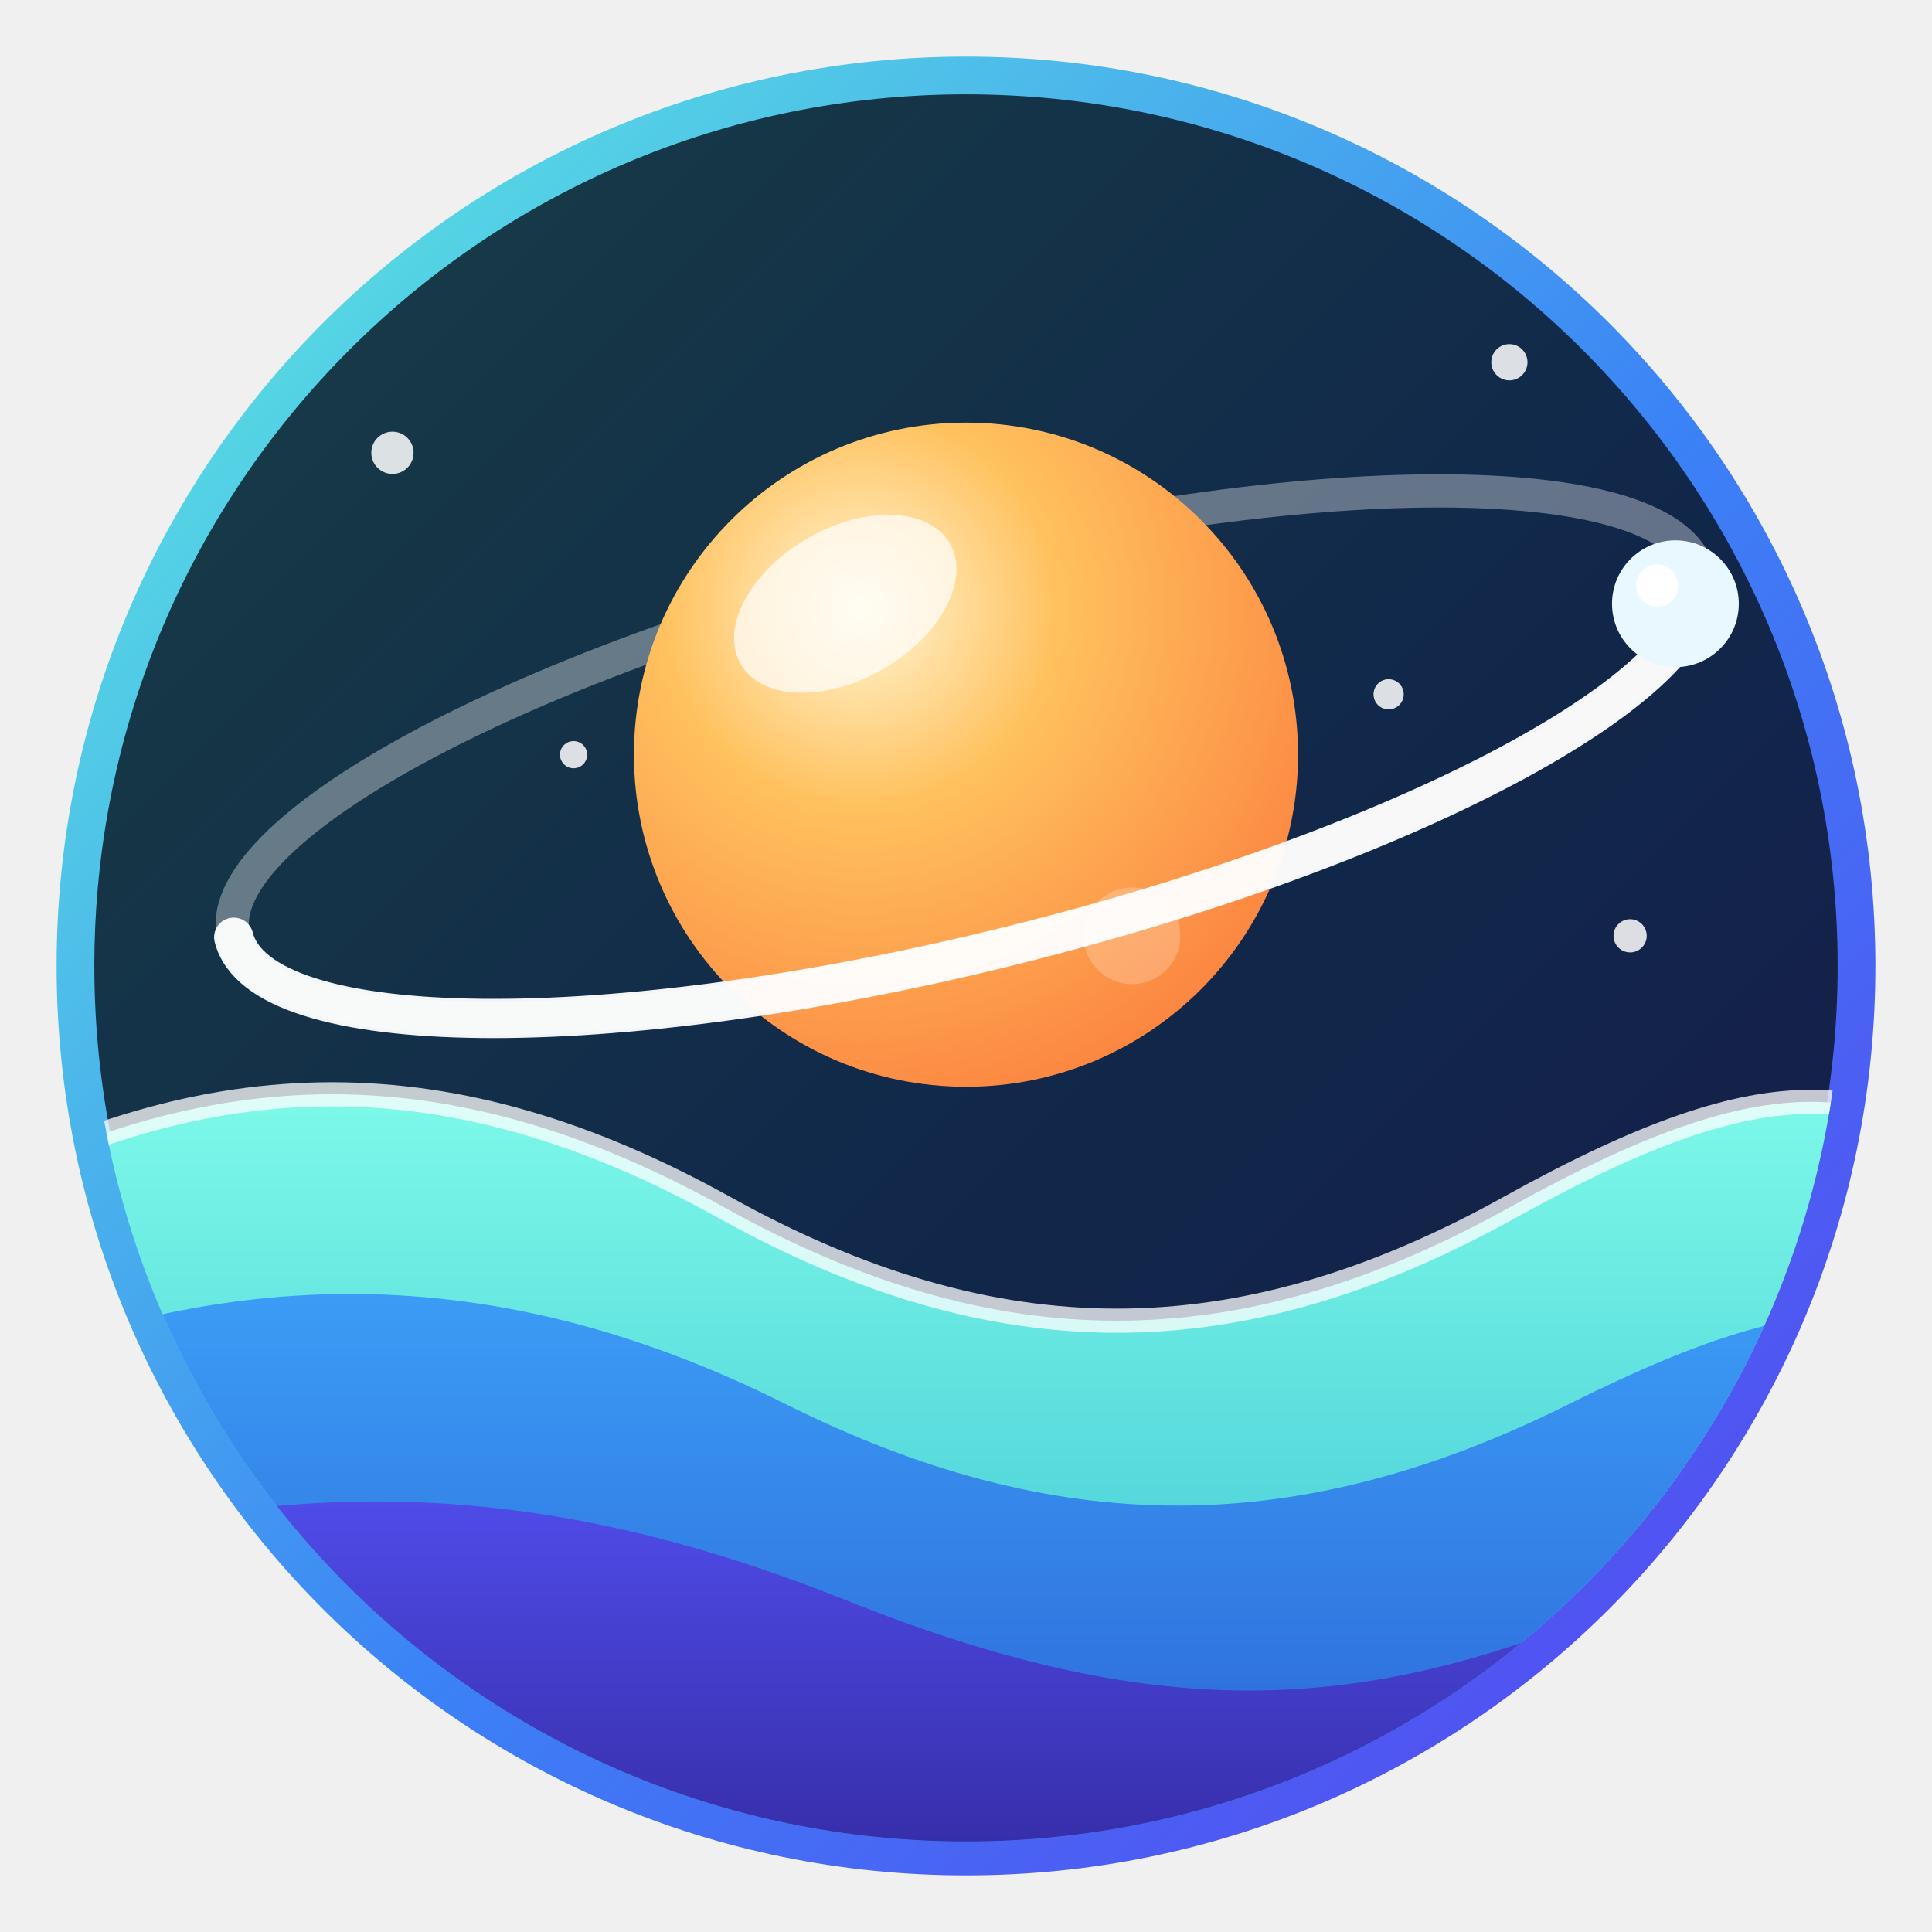
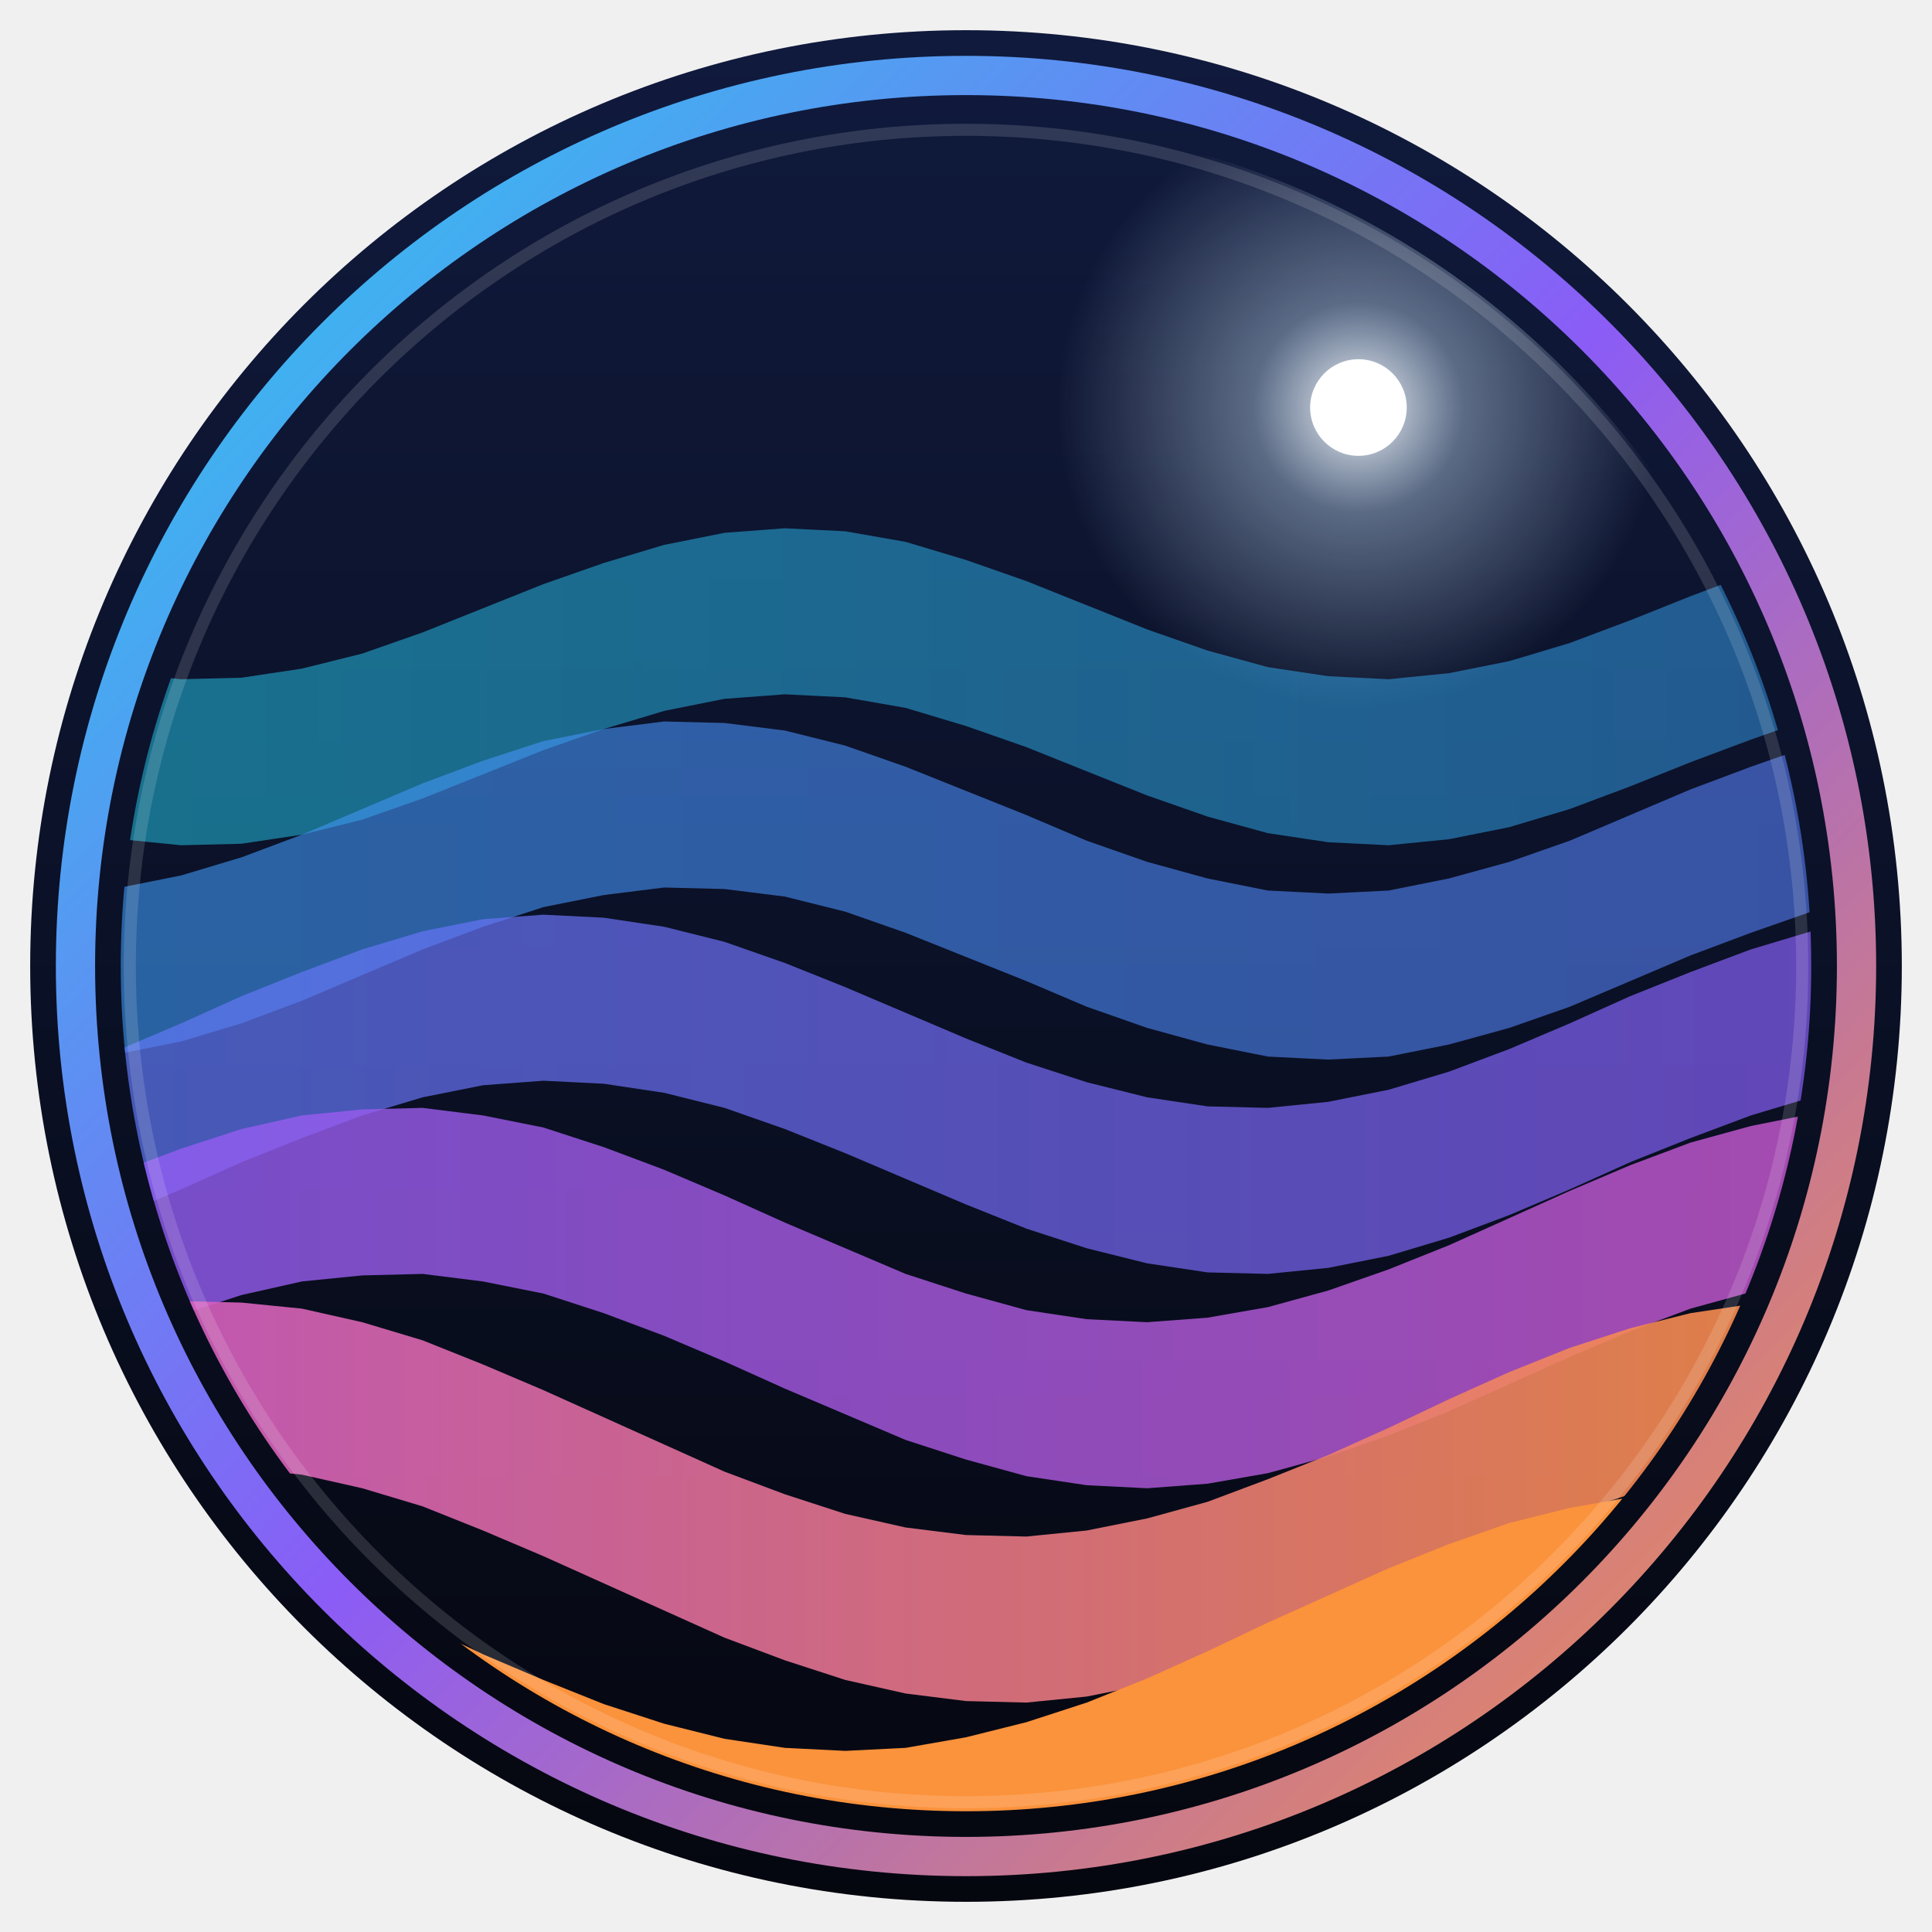
<svg xmlns="http://www.w3.org/2000/svg" viewBox="0 0 128 128">
  <defs>
-     <linearGradient id="d" x1="0" y1="0" x2="1" y2="1">
-       <stop offset="0" stop-color="#5ef2de" />
-       <stop offset="0.55" stop-color="#3b82f6" />
-       <stop offset="1" stop-color="#5b3df0" />
+     <linearGradient id="_R_0_bg" x1="0" y1="0" x2="0" y2="1">
+       <stop offset="0" stop-color="#101a3d" />
+       <stop offset="1" stop-color="#05070f" />
    </linearGradient>
-     <radialGradient id="o" cx="0.34" cy="0.28" r="0.85">
-       <stop offset="0" stop-color="#fff7d6" />
-       <stop offset="0.35" stop-color="#ffc15e" />
-       <stop offset="1" stop-color="#fb7c3c" />
+     <linearGradient id="_R_0_ring" x1="0" y1="0" x2="1" y2="1">
+       <stop offset="0" stop-color="#22d3ee" />
+       <stop offset="0.5" stop-color="#8b5cf6" />
+       <stop offset="1" stop-color="#fb923c" />
+     </linearGradient>
+     <linearGradient id="_R_0_w0" x1="0" y1="0" x2="1" y2="0">
+       <stop offset="0" stop-color="#22d3ee" />
+       <stop offset="1" stop-color="#3b9cf5" />
+     </linearGradient>
+     <linearGradient id="_R_0_w1" x1="0" y1="0" x2="1" y2="0">
+       <stop offset="0" stop-color="#3b9cf5" />
+       <stop offset="1" stop-color="#5b7cf7" />
+     </linearGradient>
+     <linearGradient id="_R_0_w2" x1="0" y1="0" x2="1" y2="0">
+       <stop offset="0" stop-color="#5b7cf7" />
+       <stop offset="1" stop-color="#8b5cf6" />
+     </linearGradient>
+     <linearGradient id="_R_0_w3" x1="0" y1="0" x2="1" y2="0">
+       <stop offset="0" stop-color="#8b5cf6" />
+       <stop offset="1" stop-color="#d05ad0" />
+     </linearGradient>
+     <linearGradient id="_R_0_w4" x1="0" y1="0" x2="1" y2="0">
+       <stop offset="0" stop-color="#d05ad0" />
+       <stop offset="1" stop-color="#fb923c" />
+     </linearGradient>
+     <linearGradient id="_R_0_w5" x1="0" y1="0" x2="1" y2="0">
+       <stop offset="0" stop-color="#fb923c" />
+       <stop offset="1" stop-color="#fb923c" />
+     </linearGradient>
+     <radialGradient id="_R_0_pin">
+       <stop offset="0" stop-color="#ffffff" stop-opacity="0.95" />
+       <stop offset="0.35" stop-color="#cfe9ff" stop-opacity="0.4" />
+       <stop offset="1" stop-color="#cfe9ff" stop-opacity="0" />
    </radialGradient>
-     <linearGradient id="w1" x1="0" y1="0" x2="0" y2="1">
-       <stop offset="0" stop-color="#7df9e8" />
-       <stop offset="1" stop-color="#1aa7c9" />
-     </linearGradient>
-     <linearGradient id="w2" x1="0" y1="0" x2="0" y2="1">
-       <stop offset="0" stop-color="#3b9cf5" />
-       <stop offset="1" stop-color="#2447c9" />
-     </linearGradient>
-     <linearGradient id="w3" x1="0" y1="0" x2="0" y2="1">
-       <stop offset="0" stop-color="#4f4be8" />
-       <stop offset="1" stop-color="#25177a" />
-     </linearGradient>
-     <clipPath id="c">
-       <circle cx="64" cy="64" r="58" />
+     <clipPath id="_R_0_c">
+       <circle cx="64" cy="64" r="56" />
    </clipPath>
  </defs>
-   <circle cx="64" cy="64" r="60" fill="#06121f" />
-   <circle cx="64" cy="64" r="58" fill="url(#d)" opacity="0.2" />
-   <circle cx="64" cy="64" r="59" fill="none" stroke="url(#d)" stroke-width="2.5" />
-   <g clip-path="url(#c)">
-     <g fill="#fff" opacity="0.85">
-       <circle cx="26" cy="30" r="1.4" />
-       <circle cx="100" cy="24" r="1.2" />
-       <circle cx="92" cy="46" r="1" />
-       <circle cx="38" cy="50" r="0.9" />
-       <circle cx="108" cy="62" r="1.1" />
-     </g>
-     <ellipse cx="64" cy="50" rx="50" ry="13" fill="none" stroke="#ffffff" stroke-opacity="0.35" stroke-width="2.2" transform="rotate(-14 64 50)" />
-     <circle cx="64" cy="50" r="22" fill="url(#o)" />
-     <ellipse cx="56" cy="40" rx="8" ry="5" fill="#fff" opacity="0.7" transform="rotate(-30 56 40)" />
-     <circle cx="75" cy="62" r="3.2" fill="#fff" opacity="0.22" />
-     <path d="M14 50 A50 13 0 0 0 114 50" fill="none" stroke="#ffffff" stroke-width="2.6" stroke-linecap="round" transform="rotate(-14 64 50)" opacity="0.95" />
-     <circle cx="111" cy="40" r="4.2" fill="#e9f7ff" />
-     <circle cx="109.8" cy="38.8" r="1.4" fill="#fff" />
-     <path d="M-4 80 C 14 70, 30 70, 48 80 S 82 90, 100 80 S 124 72, 134 78 V140 H-4 Z" fill="url(#w1)" />
-     <path d="M-4 92 C 16 83, 34 84, 52 93 S 86 102, 104 93 S 126 87, 134 91 V140 H-4 Z" fill="url(#w2)" />
-     <path d="M-4 105 C 18 97, 36 98, 56 106 S 90 114, 108 106 S 128 100, 134 104 V140 H-4 Z" fill="url(#w3)" />
-     <path d="M-4 80 C 14 70, 30 70, 48 80 S 82 90, 100 80 S 124 72, 134 78" fill="none" stroke="#fff" stroke-opacity="0.75" stroke-width="1.6" />
+   <circle cx="64" cy="64" r="62" fill="url(#_R_0_bg)" />
+   <g clip-path="url(#_R_0_c)">
+     <circle cx="90" cy="27" r="20" fill="url(#_R_0_pin)" />
+     <circle cx="90" cy="27" r="3.2" fill="#ffffff" />
+     <path d="M-4.0 40.9L0.0 42.4L4.0 43.7L8.0 44.6L12.0 45.0L16.0 44.9L20.0 44.3L24.0 43.3L28.0 41.9L32.0 40.3L36.0 38.7L40.0 37.3L44.0 36.1L48.0 35.3L52.0 35.0L56.0 35.2L60.0 35.9L64.0 37.1L68.0 38.5L72.0 40.1L76.0 41.7L80.0 43.1L84.0 44.2L88.0 44.8L92.0 45.0L96.0 44.6L100.0 43.8L104.0 42.6L108.0 41.1L112.0 39.5L116.0 38.0L120.0 36.6L124.0 35.6L128.0 35.1L132.0 35.0L132.0 46.0L128.0 46.1L124.0 46.6L120.0 47.6L116.0 49.0L112.0 50.5L108.0 52.1L104.0 53.6L100.0 54.8L96.0 55.6L92.0 56.0L88.0 55.8L84.0 55.2L80.0 54.1L76.0 52.7L72.0 51.1L68.0 49.5L64.0 48.1L60.0 46.9L56.0 46.2L52.0 46.0L48.0 46.3L44.0 47.1L40.0 48.3L36.0 49.7L32.0 51.3L28.0 52.9L24.0 54.3L20.0 55.3L16.0 55.9L12.0 56.0L8.0 55.6L4.0 54.7L0.0 53.4L-4.0 51.9Z" fill="url(#_R_0_w0)" opacity="0.5" />
+     <path d="M-4.0 58.5L0.0 59.1L4.0 59.2L8.0 58.8L12.0 58.0L16.0 56.8L20.0 55.3L24.0 53.6L28.0 51.9L32.0 50.4L36.0 49.1L40.0 48.3L44.0 47.8L48.0 47.9L52.0 48.4L56.0 49.4L60.0 50.8L64.0 52.4L68.0 54.0L72.0 55.7L76.0 57.1L80.0 58.2L84.0 59.0L88.0 59.2L92.0 59.0L96.0 58.2L100.0 57.1L104.0 55.7L108.0 54.0L112.0 52.3L116.0 50.8L120.0 49.4L124.0 48.4L128.0 47.9L132.0 47.8L132.0 58.8L128.0 58.9L124.0 59.4L120.0 60.4L116.0 61.8L112.0 63.3L108.0 65.0L104.0 66.7L100.0 68.1L96.0 69.2L92.0 70.0L88.0 70.2L84.0 70.0L80.0 69.2L76.0 68.1L72.0 66.7L68.0 65.0L64.0 63.4L60.0 61.8L56.0 60.4L52.0 59.4L48.0 58.9L44.0 58.8L40.0 59.3L36.0 60.1L32.0 61.4L28.0 62.9L24.0 64.6L20.0 66.3L16.0 67.8L12.0 69.0L8.0 69.8L4.0 70.2L0.0 70.1L-4.0 69.5Z" fill="url(#_R_0_w1)" opacity="0.6" />
+     <path d="M-4.0 73.0L0.0 72.2L4.0 71.0L8.0 69.5L12.0 67.8L16.0 66.0L20.0 64.4L24.0 62.9L28.0 61.7L32.0 60.9L36.0 60.6L40.0 60.8L44.0 61.4L48.0 62.4L52.0 63.8L56.0 65.4L60.0 67.1L64.0 68.8L68.0 70.4L72.0 71.7L76.0 72.7L80.0 73.3L84.0 73.4L88.0 73.0L92.0 72.2L96.0 71.0L100.0 69.5L104.0 67.8L108.0 66.0L112.0 64.4L116.0 62.9L120.0 61.7L124.0 60.9L128.0 60.6L132.0 60.8L132.0 71.8L128.0 71.6L124.0 71.9L120.0 72.7L116.0 73.9L112.0 75.4L108.0 77.0L104.0 78.8L100.0 80.5L96.0 82.0L92.0 83.2L88.0 84.0L84.0 84.4L80.0 84.3L76.0 83.7L72.0 82.7L68.0 81.4L64.0 79.8L60.0 78.1L56.0 76.4L52.0 74.8L48.0 73.4L44.0 72.4L40.0 71.8L36.0 71.6L32.0 71.9L28.0 72.7L24.0 73.9L20.0 75.4L16.0 77.0L12.0 78.8L8.0 80.5L4.0 82.0L0.0 83.2L-4.0 84.0Z" fill="url(#_R_0_w2)" opacity="0.7" />
+     <path d="M-4.0 82.9L0.0 81.1L4.0 79.4L8.0 77.6L12.0 76.1L16.0 74.8L20.0 73.9L24.0 73.5L28.0 73.4L32.0 73.9L36.0 74.7L40.0 76.0L44.0 77.5L48.0 79.2L52.0 81.0L56.0 82.7L60.0 84.4L64.0 85.7L68.0 86.8L72.0 87.4L76.0 87.6L80.0 87.3L84.0 86.6L88.0 85.5L92.0 84.1L96.0 82.5L100.0 80.7L104.0 78.9L108.0 77.2L112.0 75.7L116.0 74.6L120.0 73.8L124.0 73.4L128.0 73.5L132.0 74.1L132.0 85.1L128.0 84.5L124.0 84.4L120.0 84.8L116.0 85.6L112.0 86.7L108.0 88.2L104.0 89.9L100.0 91.7L96.0 93.5L92.0 95.1L88.0 96.5L84.0 97.6L80.0 98.3L76.0 98.6L72.0 98.4L68.0 97.8L64.0 96.7L60.0 95.4L56.0 93.7L52.0 92.0L48.0 90.2L44.0 88.5L40.0 87.0L36.0 85.7L32.0 84.9L28.0 84.4L24.0 84.5L20.0 84.9L16.0 85.8L12.0 87.1L8.0 88.6L4.0 90.4L0.0 92.1L-4.0 93.9Z" fill="url(#_R_0_w3)" opacity="0.8" />
+     <path d="M-4.0 90.1L0.0 88.6L4.0 87.5L8.0 86.6L12.0 86.2L16.0 86.3L20.0 86.7L24.0 87.6L28.0 88.8L32.0 90.4L36.0 92.1L40.0 93.9L44.0 95.7L48.0 97.5L52.0 99.0L56.0 100.3L60.0 101.2L64.0 101.7L68.0 101.8L72.0 101.4L76.0 100.6L80.0 99.5L84.0 98.0L88.0 96.4L92.0 94.6L96.0 92.7L100.0 90.9L104.0 89.3L108.0 88.0L112.0 87.0L116.0 86.4L120.0 86.2L124.0 86.5L128.0 87.1L132.0 88.2L132.0 99.2L128.0 98.1L124.0 97.5L120.0 97.2L116.0 97.4L112.0 98.0L108.0 99.0L104.0 100.3L100.0 101.9L96.0 103.7L92.0 105.6L88.0 107.4L84.0 109.0L80.0 110.5L76.0 111.6L72.0 112.4L68.0 112.8L64.0 112.7L60.0 112.2L56.0 111.3L52.0 110.0L48.0 108.5L44.0 106.7L40.0 104.9L36.0 103.1L32.0 101.4L28.0 99.8L24.0 98.6L20.0 97.7L16.0 97.3L12.0 97.2L8.0 97.6L4.0 98.5L0.0 99.6L-4.0 101.1Z" fill="url(#_R_0_w4)" opacity="0.9" />
+     <path d="M-4.0 99.1L0.0 99.0L4.0 99.3L8.0 100.0L12.0 101.0L16.0 102.4L20.0 104.0L24.0 105.8L28.0 107.7L32.0 109.6L36.0 111.3L40.0 112.9L44.0 114.2L48.0 115.2L52.0 115.8L56.0 116.0L60.0 115.8L64.0 115.1L68.0 114.1L72.0 112.8L76.0 111.2L80.0 109.4L84.0 107.5L88.0 105.7L92.0 103.9L96.0 102.3L100.0 100.9L104.0 99.9L108.0 99.2L112.0 99.0L116.0 99.2L120.0 99.8L124.0 100.7L128.0 102.0L132.0 103.6L132.0 114.6L128.0 113.0L124.0 111.7L120.0 110.8L116.0 110.2L112.0 110.0L108.0 110.2L104.0 110.9L100.0 111.9L96.0 113.3L92.0 114.9L88.0 116.7L84.0 118.5L80.0 120.4L76.0 122.2L72.0 123.8L68.0 125.1L64.0 126.1L60.0 126.8L56.0 127.0L52.0 126.8L48.0 126.2L44.0 125.2L40.0 123.9L36.0 122.3L32.0 120.6L28.0 118.7L24.0 116.8L20.0 115.0L16.0 113.4L12.0 112.0L8.0 111.0L4.0 110.3L0.0 110.0L-4.0 110.1Z" fill="url(#_R_0_w5)" opacity="1" />
  </g>
+   <circle cx="64" cy="64" r="59" fill="none" stroke="url(#_R_0_ring)" stroke-width="2.6" />
+   <circle cx="64" cy="64" r="55.4" fill="none" stroke="#ffffff" stroke-opacity="0.14" stroke-width="0.8" />
</svg>
